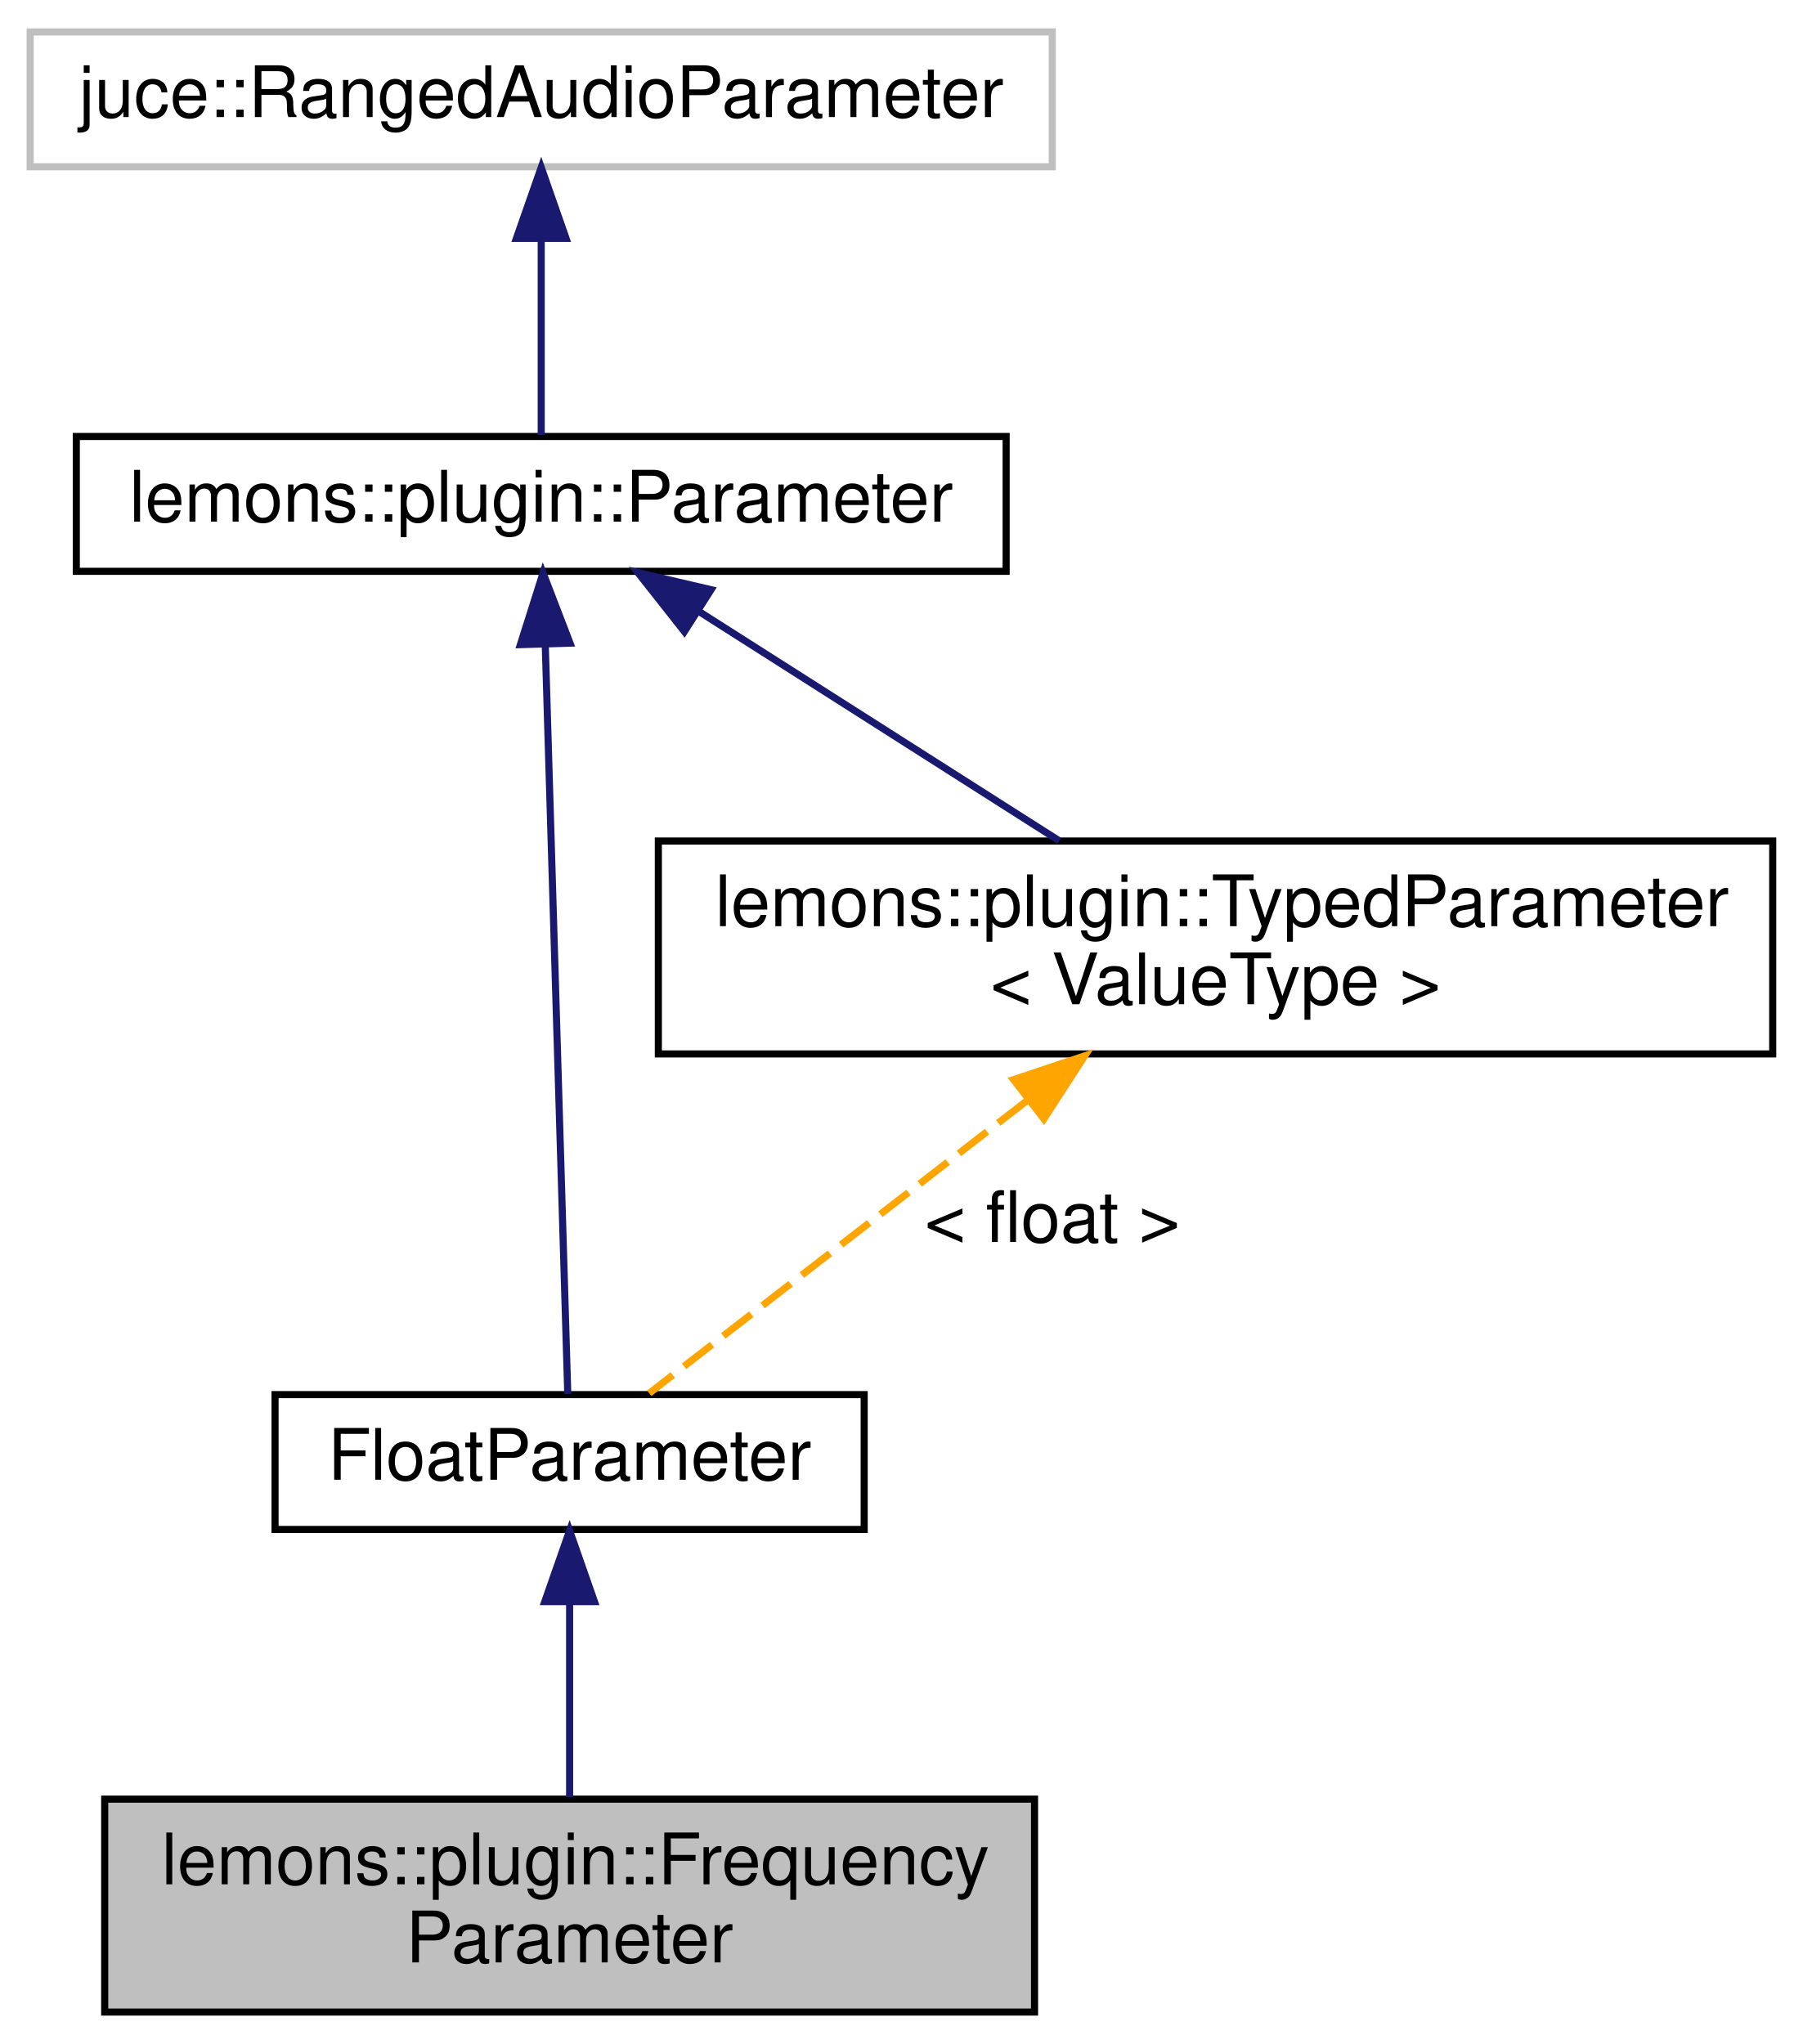
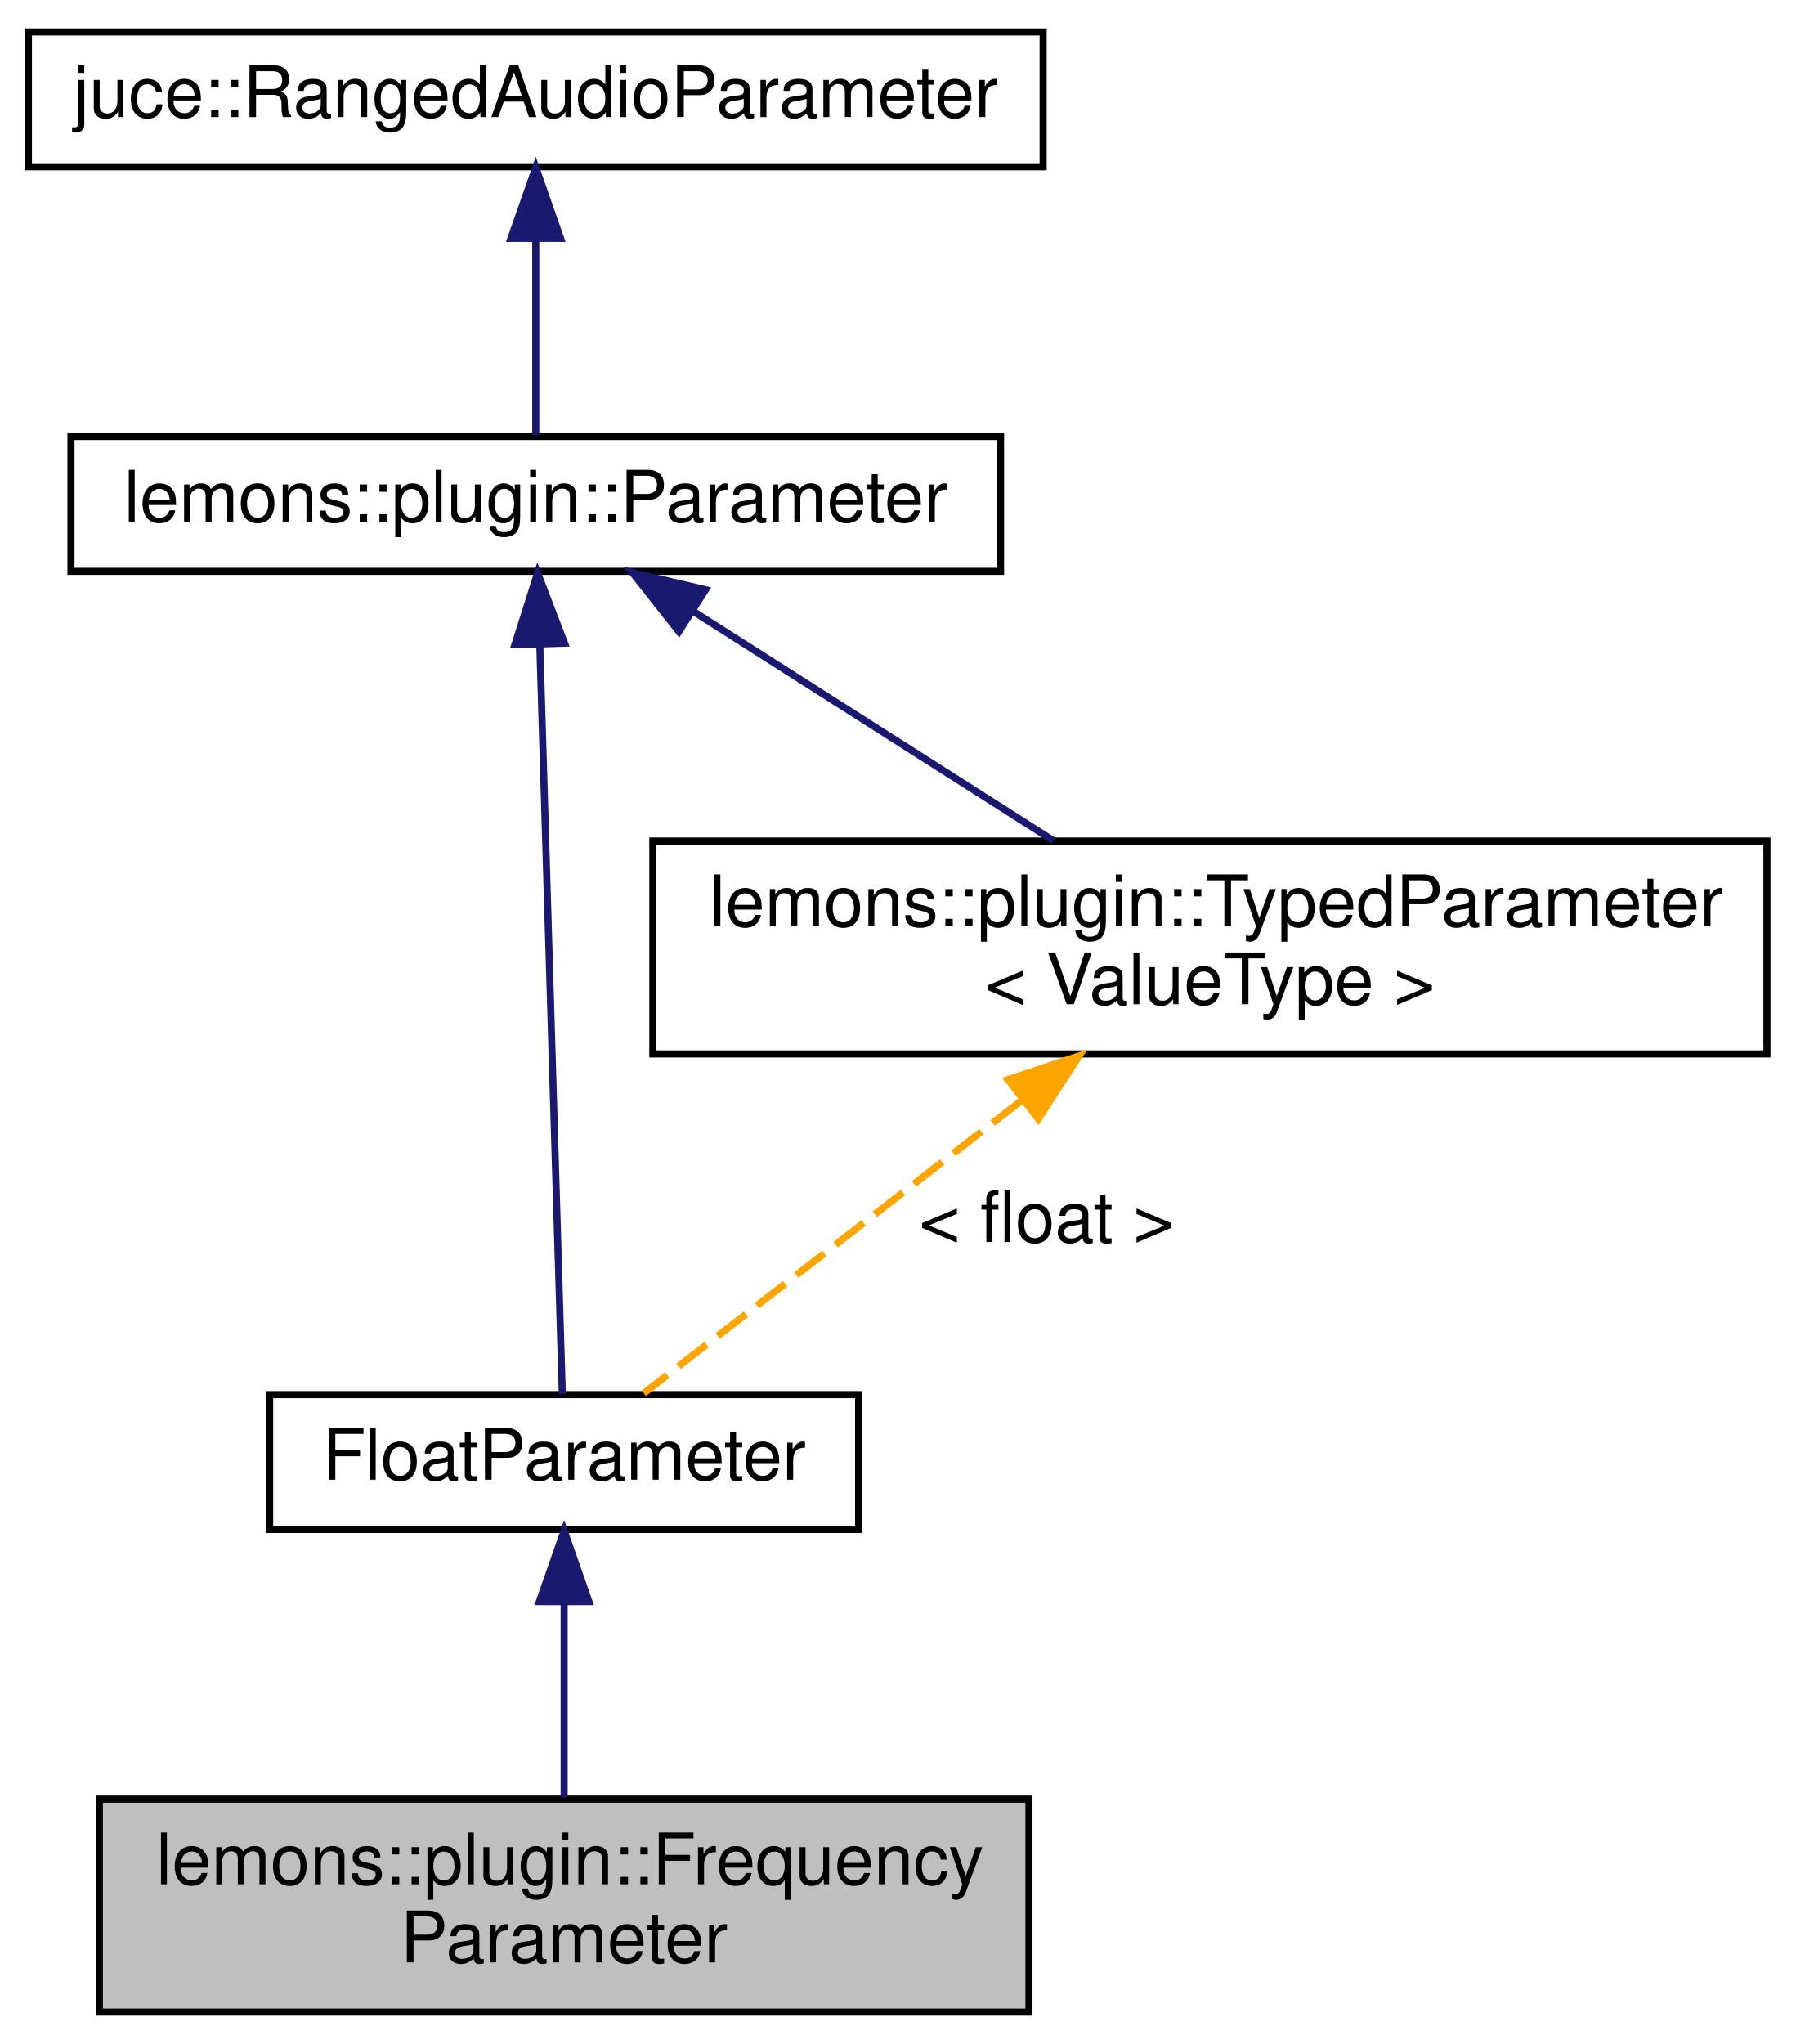
- <svg xmlns="http://www.w3.org/2000/svg" xmlns:xlink="http://www.w3.org/1999/xlink" width="254pt" height="288pt" viewBox="0.00 0.00 253.50 288.00">
+ <svg xmlns="http://www.w3.org/2000/svg" xmlns:xlink="http://www.w3.org/1999/xlink" width="253pt" height="288pt" viewBox="0.00 0.00 253.00 288.00">
  <g id="graph0" class="graph" transform="scale(1 1) rotate(0) translate(4 284)">
    <g id="node1" class="node">
      <g id="a_node1">
        <a xlink:title="A parameter that represents a frequency in Hz.">
-           <polygon fill="#bfbfbf" stroke="black" points="10.5,-0.5 10.5,-30.5 141.5,-30.5 141.5,-0.5 10.5,-0.5" />
-           <text text-anchor="start" x="18.5" y="-18.5" font-family="Helvetica,sans-Serif" font-size="10.00">lemons::plugin::Frequency</text>
-           <text text-anchor="middle" x="76" y="-7.5" font-family="Helvetica,sans-Serif" font-size="10.00">Parameter</text>
+           <polygon fill="#bfbfbf" stroke="black" points="10,-0.5 10,-30.5 141,-30.5 141,-0.5 10,-0.5" />
+           <text text-anchor="start" x="18" y="-18.5" font-family="Helvetica,sans-Serif" font-size="10.00">lemons::plugin::Frequency</text>
+           <text text-anchor="middle" x="75.5" y="-7.5" font-family="Helvetica,sans-Serif" font-size="10.00">Parameter</text>
        </a>
      </g>
    </g>
    <g id="node2" class="node">
      <g id="a_node2">
        <a xlink:href="classlemons_1_1plugin_1_1_typed_parameter.html" target="_top" xlink:title=" ">
-           <polygon fill="none" stroke="black" points="34.5,-68.5 34.5,-87.5 117.5,-87.5 117.5,-68.5 34.5,-68.5" />
-           <text text-anchor="middle" x="76" y="-75.5" font-family="Helvetica,sans-Serif" font-size="10.00">FloatParameter</text>
+           <polygon fill="none" stroke="black" points="34,-68.5 34,-87.5 117,-87.5 117,-68.5 34,-68.5" />
+           <text text-anchor="middle" x="75.5" y="-75.5" font-family="Helvetica,sans-Serif" font-size="10.00">FloatParameter</text>
        </a>
      </g>
    </g>
    <g id="edge1" class="edge">
-       <path fill="none" stroke="midnightblue" d="M76,-58.22C76,-49.36 76,-38.96 76,-30.76" />
-       <polygon fill="midnightblue" stroke="midnightblue" points="72.5,-58.33 76,-68.33 79.5,-58.33 72.5,-58.33" />
+       <path fill="none" stroke="midnightblue" d="M75.5,-58.22C75.5,-49.36 75.5,-38.96 75.5,-30.76" />
+       <polygon fill="midnightblue" stroke="midnightblue" points="72,-58.33 75.5,-68.33 79,-58.33 72,-58.33" />
    </g>
    <g id="node3" class="node">
      <g id="a_node3">
        <a xlink:href="classlemons_1_1plugin_1_1_parameter.html" target="_top" xlink:title="A plugin parameter class.">
-           <polygon fill="none" stroke="black" points="6.5,-203.5 6.5,-222.5 137.5,-222.5 137.5,-203.5 6.5,-203.5" />
-           <text text-anchor="middle" x="72" y="-210.5" font-family="Helvetica,sans-Serif" font-size="10.00">lemons::plugin::Parameter</text>
+           <polygon fill="none" stroke="black" points="6,-203.5 6,-222.5 137,-222.5 137,-203.5 6,-203.5" />
+           <text text-anchor="middle" x="71.5" y="-210.5" font-family="Helvetica,sans-Serif" font-size="10.00">lemons::plugin::Parameter</text>
        </a>
      </g>
    </g>
    <g id="edge2" class="edge">
-       <path fill="none" stroke="midnightblue" d="M72.57,-193.13C73.45,-163.88 75.1,-108.76 75.74,-87.59" />
-       <polygon fill="midnightblue" stroke="midnightblue" points="69.06,-193.17 72.26,-203.27 76.06,-193.38 69.06,-193.17" />
+       <path fill="none" stroke="midnightblue" d="M72.07,-193.13C72.95,-163.88 74.6,-108.76 75.24,-87.59" />
+       <polygon fill="midnightblue" stroke="midnightblue" points="68.56,-193.17 71.76,-203.27 75.56,-193.38 68.56,-193.17" />
    </g>
    <g id="node5" class="node">
      <g id="a_node5">
        <a xlink:href="classlemons_1_1plugin_1_1_typed_parameter.html" target="_top" xlink:title="A parameter that can be stored as a type other than a float, but still inherits from my Parameter bas...">
-           <polygon fill="none" stroke="black" points="88.5,-135.5 88.5,-165.5 245.5,-165.5 245.5,-135.5 88.5,-135.5" />
-           <text text-anchor="start" x="96.5" y="-153.5" font-family="Helvetica,sans-Serif" font-size="10.00">lemons::plugin::TypedParameter</text>
-           <text text-anchor="middle" x="167" y="-142.5" font-family="Helvetica,sans-Serif" font-size="10.00">&lt; ValueType &gt;</text>
+           <polygon fill="none" stroke="black" points="88,-135.5 88,-165.5 245,-165.5 245,-135.5 88,-135.5" />
+           <text text-anchor="start" x="96" y="-153.5" font-family="Helvetica,sans-Serif" font-size="10.00">lemons::plugin::TypedParameter</text>
+           <text text-anchor="middle" x="166.5" y="-142.5" font-family="Helvetica,sans-Serif" font-size="10.00">&lt; ValueType &gt;</text>
        </a>
      </g>
    </g>
    <g id="edge5" class="edge">
-       <path fill="none" stroke="midnightblue" d="M94.4,-197.73C109.67,-188.01 129.79,-175.2 144.98,-165.53" />
-       <polygon fill="midnightblue" stroke="midnightblue" points="92.17,-195.01 85.61,-203.33 95.93,-200.91 92.17,-195.01" />
+       <path fill="none" stroke="midnightblue" d="M93.9,-197.73C109.17,-188.01 129.29,-175.2 144.48,-165.53" />
+       <polygon fill="midnightblue" stroke="midnightblue" points="91.67,-195.01 85.11,-203.33 95.43,-200.91 91.67,-195.01" />
    </g>
    <g id="node4" class="node">
      <g id="a_node4">
        <a xlink:title=" ">
-           <polygon fill="none" stroke="#bfbfbf" points="0,-260.5 0,-279.5 144,-279.5 144,-260.5 0,-260.5" />
-           <text text-anchor="middle" x="72" y="-267.5" font-family="Helvetica,sans-Serif" font-size="10.00">juce::RangedAudioParameter</text>
+           <polygon fill="none" stroke="black" points="0,-260.5 0,-279.5 143,-279.5 143,-260.5 0,-260.5" />
+           <text text-anchor="middle" x="71.5" y="-267.5" font-family="Helvetica,sans-Serif" font-size="10.00">juce::RangedAudioParameter</text>
        </a>
      </g>
    </g>
    <g id="edge3" class="edge">
-       <path fill="none" stroke="midnightblue" d="M72,-250.12C72,-240.82 72,-230.06 72,-222.71" />
-       <polygon fill="midnightblue" stroke="midnightblue" points="68.5,-250.41 72,-260.41 75.5,-250.41 68.5,-250.41" />
+       <path fill="none" stroke="midnightblue" d="M71.5,-250.12C71.5,-240.82 71.5,-230.06 71.5,-222.71" />
+       <polygon fill="midnightblue" stroke="midnightblue" points="68,-250.41 71.5,-260.41 75,-250.41 68,-250.41" />
    </g>
    <g id="edge4" class="edge">
-       <path fill="none" stroke="orange" stroke-dasharray="5,2" d="M140.34,-128.84C122.66,-115.15 100.38,-97.89 87.22,-87.69" />
-       <polygon fill="orange" stroke="orange" points="138.54,-131.88 148.58,-135.23 142.82,-126.34 138.54,-131.88" />
-       <text text-anchor="middle" x="144" y="-109" font-family="Helvetica,sans-Serif" font-size="10.00"> &lt; float &gt;</text>
+       <path fill="none" stroke="orange" stroke-dasharray="5,2" d="M139.84,-128.84C122.16,-115.15 99.88,-97.89 86.72,-87.69" />
+       <polygon fill="orange" stroke="orange" points="138.04,-131.88 148.08,-135.23 142.32,-126.34 138.04,-131.88" />
+       <text text-anchor="middle" x="143.5" y="-109" font-family="Helvetica,sans-Serif" font-size="10.00"> &lt; float &gt;</text>
    </g>
  </g>
</svg>
